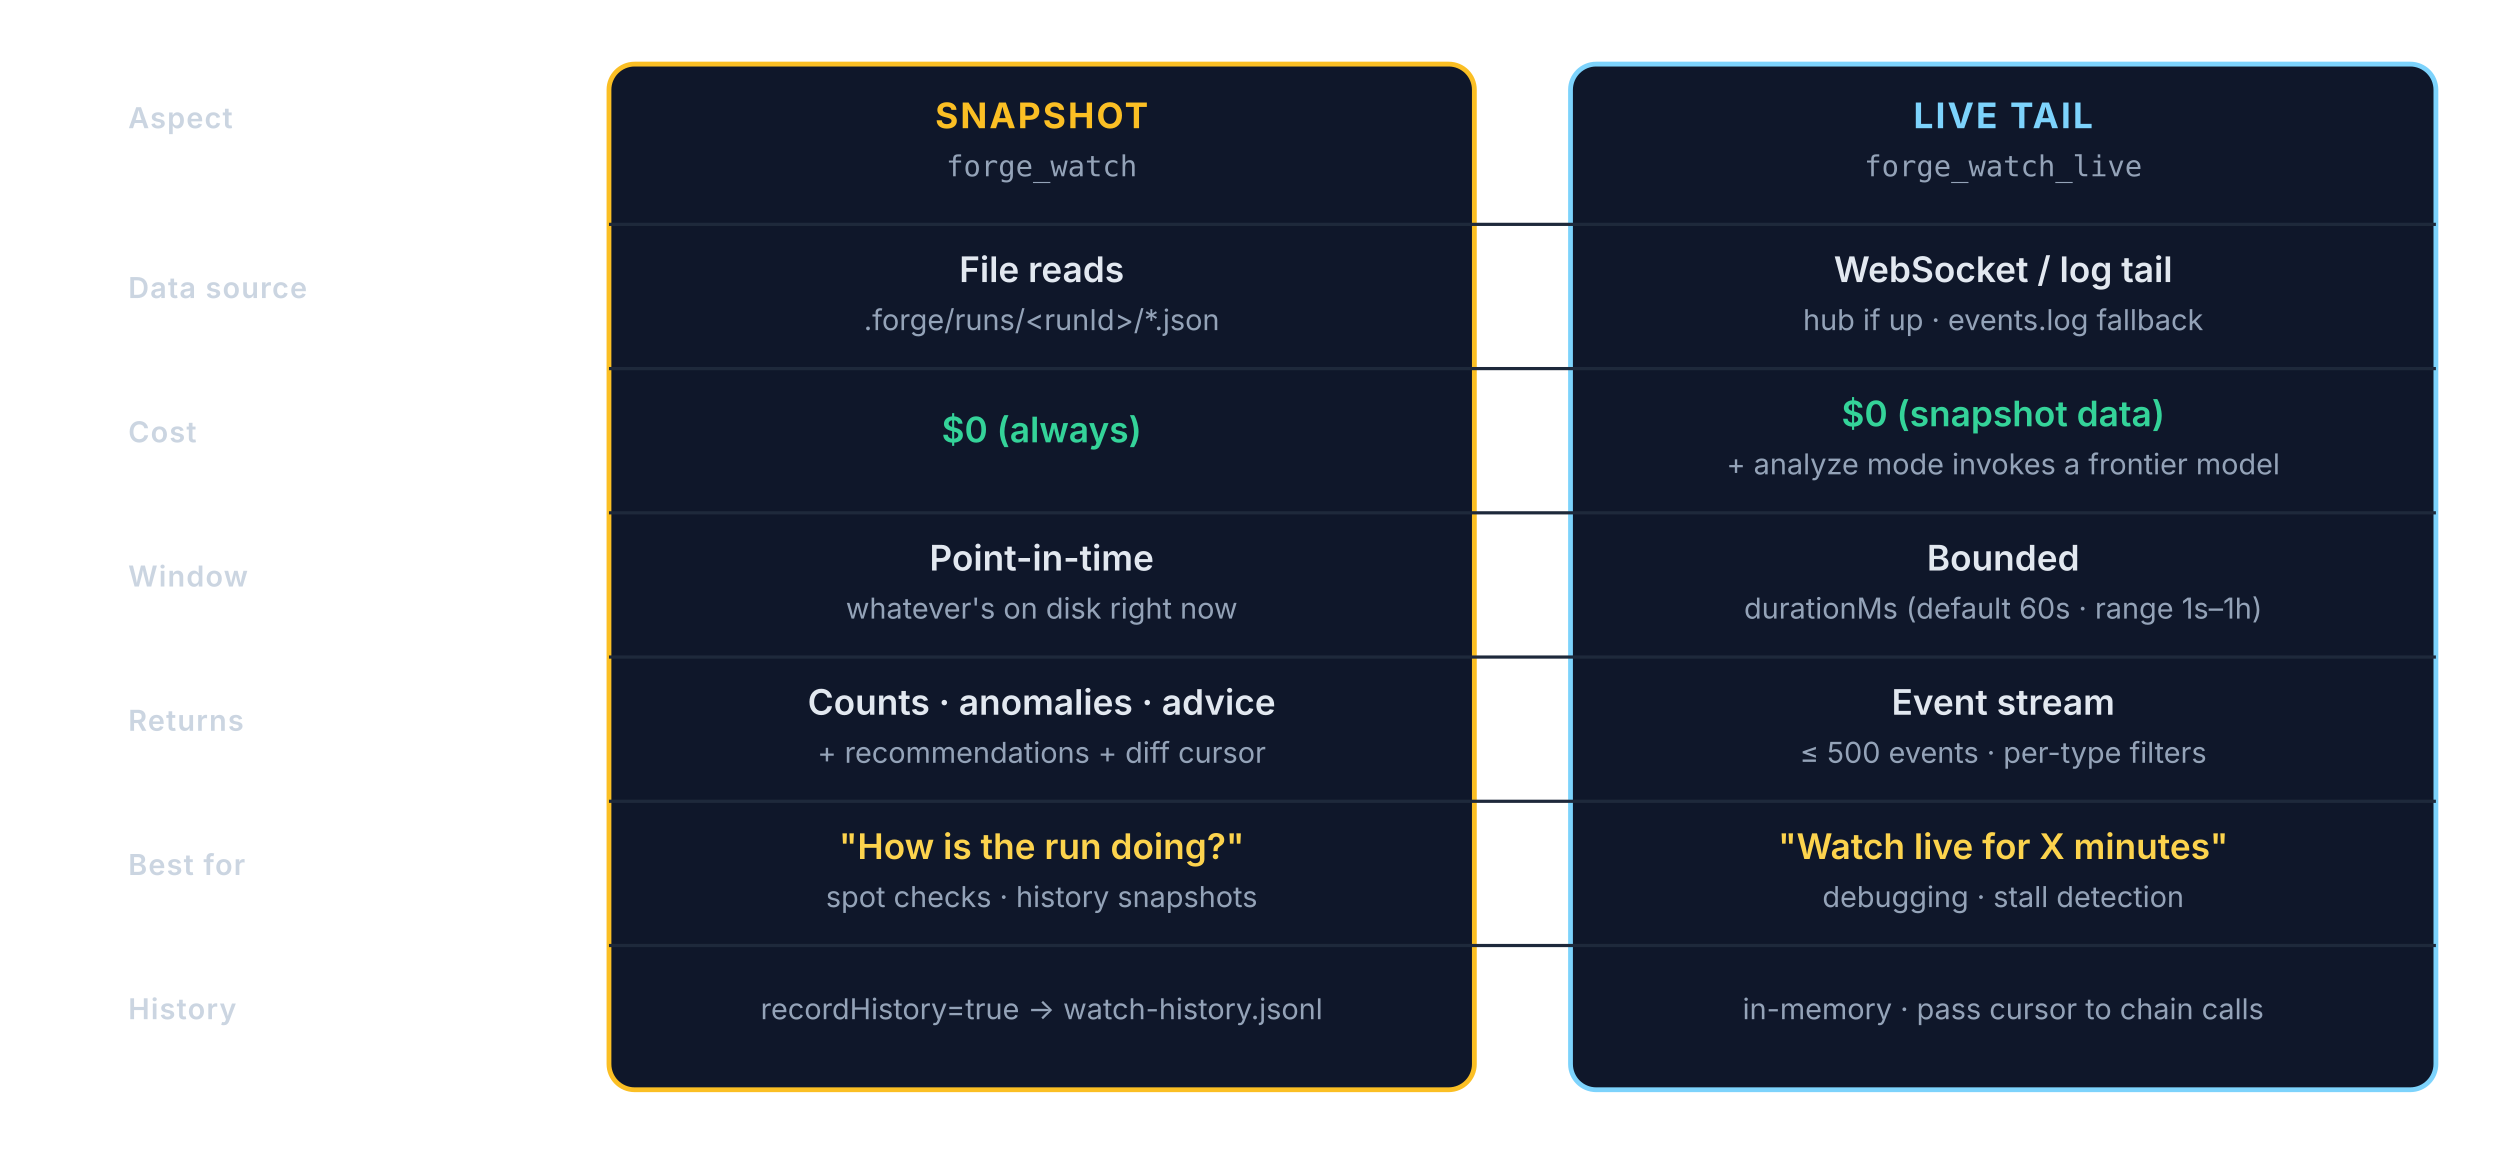
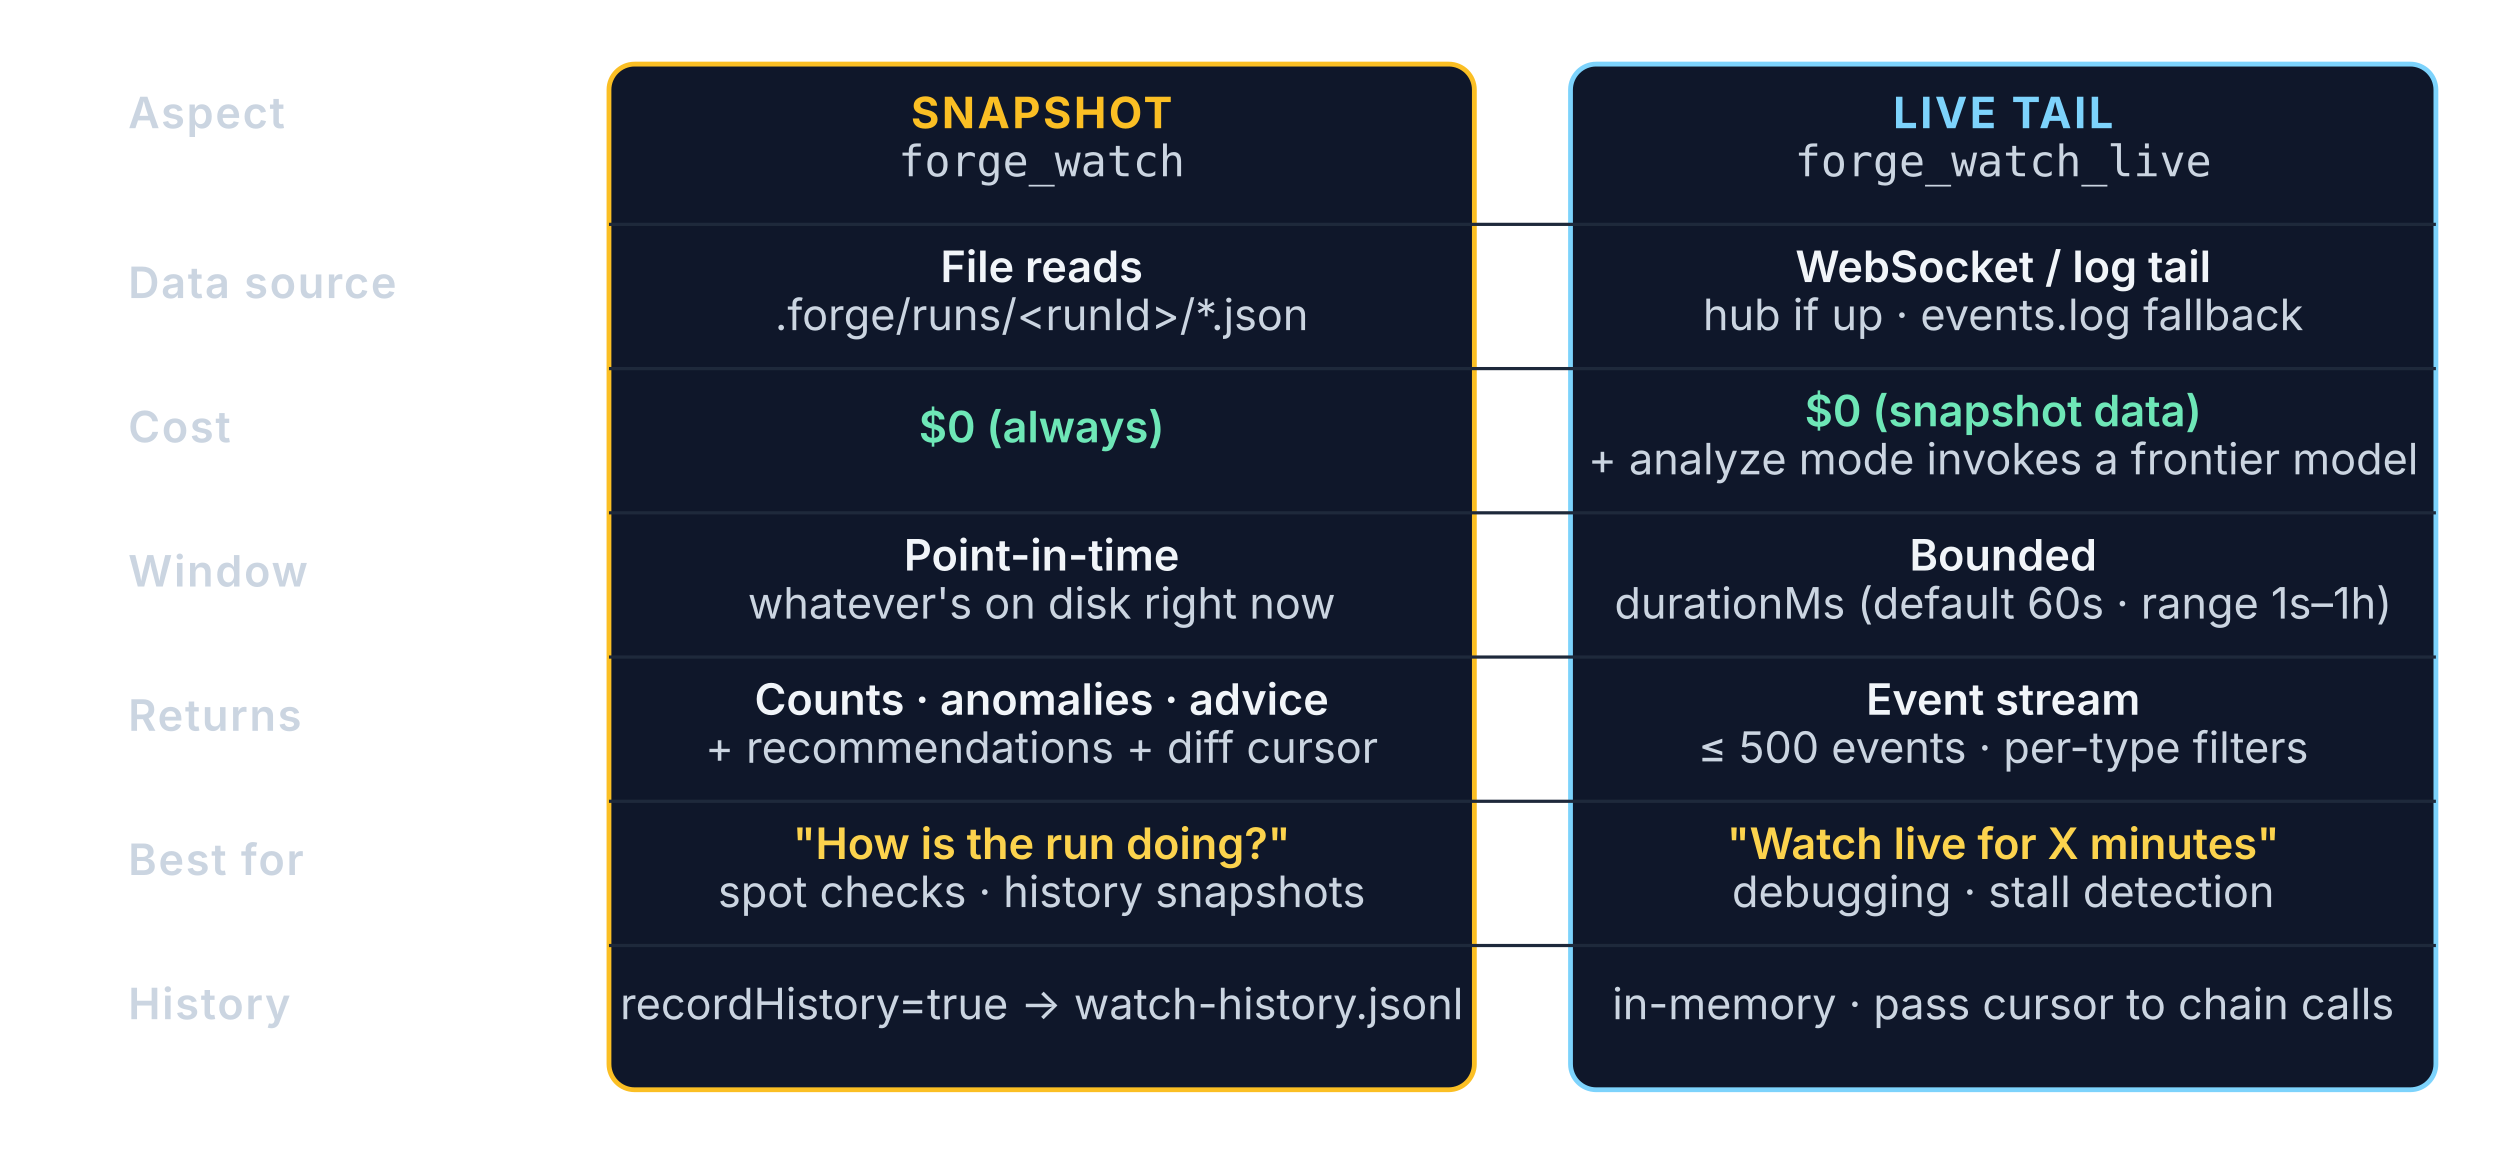
<svg xmlns="http://www.w3.org/2000/svg" viewBox="0 0 780 360" fill="none">
  <style>
    text { font-family: 'Inter', sans-serif; }
    .node { rx: 8; ry: 8; stroke-width: 1.5; }
-     .arrow { stroke: #475569; stroke-width: 1.5; fill: none; marker-end: url(#smah); }
-     .label { font-size: 10px; fill: #94a3b8; }
-     .small { font-size: 9px; fill: #94a3b8; }
-     .title { font-size: 11px; fill: #e2e8f0; font-weight: 600; }
-     .mode { font-size: 11px; font-weight: 700; text-transform: uppercase; letter-spacing: 0.06em; }
-     .row-label { font-size: 9px; fill: #cbd5e1; font-weight: 600; text-transform: uppercase; letter-spacing: 0.04em; }
-     .ok { fill: #34d399; }
+     .arrow { stroke: #64748b; stroke-width: 1.5; fill: none; marker-end: url(#smah); }
+     .label { font-size: 15px; fill: #cbd5e1; }
+     .small { font-size: 13.5px; fill: #cbd5e1; }
+     .title { font-size: 13.5px; fill: #f1f5f9; font-weight: 600; }
+     .mode { font-size: 13.5px; font-weight: 700; text-transform: uppercase; letter-spacing: 0.06em; }
+     .row-label { font-size: 13.5px; fill: #cbd5e1; font-weight: 600; text-transform: uppercase; letter-spacing: 0.04em; }
+     .ok { fill: #6ee7b7; }
    .warn { fill: #fcd34d; }
-     .bad { fill: #fb7185; }
-     .surf { font-size: 9px; font-family: 'JetBrains Mono', monospace; fill: #94a3b8; }
+     .bad { fill: #fda4af; }
+     .surf { font-size: 13.5px; font-family: 'JetBrains Mono', monospace; fill: #cbd5e1; }
  </style>
  <defs>
    <marker id="smah" markerWidth="8" markerHeight="6" refX="7" refY="3" orient="auto">
-       <path d="M0,0 L8,3 L0,6" fill="#475569" />
+       <path d="M0,0 L8,3 L0,6" fill="#64748b" />
    </marker>
  </defs>
  <text x="40" y="40" class="row-label" text-anchor="start">Aspect</text>
  <rect x="190" y="20" width="270" height="320" class="node" fill="#0f172a" stroke="#fbbf24" stroke-width="2" />
  <text x="325" y="40" class="mode" style="fill:#fbbf24;" text-anchor="middle">SNAPSHOT</text>
  <text x="325" y="55" class="surf" text-anchor="middle">forge_watch</text>
  <rect x="490" y="20" width="270" height="320" class="node" fill="#0f172a" stroke="#7dd3fc" stroke-width="2" />
  <text x="625" y="40" class="mode" style="fill:#7dd3fc;" text-anchor="middle">LIVE TAIL</text>
  <text x="625" y="55" class="surf" text-anchor="middle">forge_watch_live</text>
  <line x1="190" y1="70" x2="760" y2="70" stroke="#1e293b" stroke-width="1" />
  <line x1="190" y1="115" x2="760" y2="115" stroke="#1e293b" stroke-width="1" />
  <line x1="190" y1="160" x2="760" y2="160" stroke="#1e293b" stroke-width="1" />
  <line x1="190" y1="205" x2="760" y2="205" stroke="#1e293b" stroke-width="1" />
  <line x1="190" y1="250" x2="760" y2="250" stroke="#1e293b" stroke-width="1" />
  <line x1="190" y1="295" x2="760" y2="295" stroke="#1e293b" stroke-width="1" />
  <text x="40" y="93" class="row-label">Data source</text>
  <text x="325" y="88" class="title" text-anchor="middle">File reads</text>
  <text x="325" y="103" class="small" text-anchor="middle">.forge/runs/&lt;runId&gt;/*.json</text>
  <text x="625" y="88" class="title" text-anchor="middle">WebSocket / log tail</text>
  <text x="625" y="103" class="small" text-anchor="middle">hub if up · events.log fallback</text>
  <text x="40" y="138" class="row-label">Cost</text>
  <text x="325" y="138" class="title ok" text-anchor="middle">$0 (always)</text>
  <text x="625" y="133" class="title ok" text-anchor="middle">$0 (snapshot data)</text>
  <text x="625" y="148" class="small" text-anchor="middle">+ analyze mode invokes a frontier model</text>
  <text x="40" y="183" class="row-label">Window</text>
  <text x="325" y="178" class="title" text-anchor="middle">Point-in-time</text>
  <text x="325" y="193" class="small" text-anchor="middle">whatever's on disk right now</text>
  <text x="625" y="178" class="title" text-anchor="middle">Bounded</text>
  <text x="625" y="193" class="small" text-anchor="middle">durationMs (default 60s · range 1s–1h)</text>
  <text x="40" y="228" class="row-label">Returns</text>
  <text x="325" y="223" class="title" text-anchor="middle">Counts · anomalies · advice</text>
  <text x="325" y="238" class="small" text-anchor="middle">+ recommendations + diff cursor</text>
  <text x="625" y="223" class="title" text-anchor="middle">Event stream</text>
  <text x="625" y="238" class="small" text-anchor="middle">≤ 500 events · per-type filters</text>
  <text x="40" y="273" class="row-label">Best for</text>
  <text x="325" y="268" class="title warn" text-anchor="middle">"How is the run doing?"</text>
  <text x="325" y="283" class="small" text-anchor="middle">spot checks · history snapshots</text>
  <text x="625" y="268" class="title warn" text-anchor="middle">"Watch live for X minutes"</text>
  <text x="625" y="283" class="small" text-anchor="middle">debugging · stall detection</text>
  <text x="40" y="318" class="row-label">History</text>
  <text x="325" y="318" class="small" text-anchor="middle">recordHistory=true → watch-history.jsonl</text>
  <text x="625" y="318" class="small" text-anchor="middle">in-memory · pass cursor to chain calls</text>
</svg>
